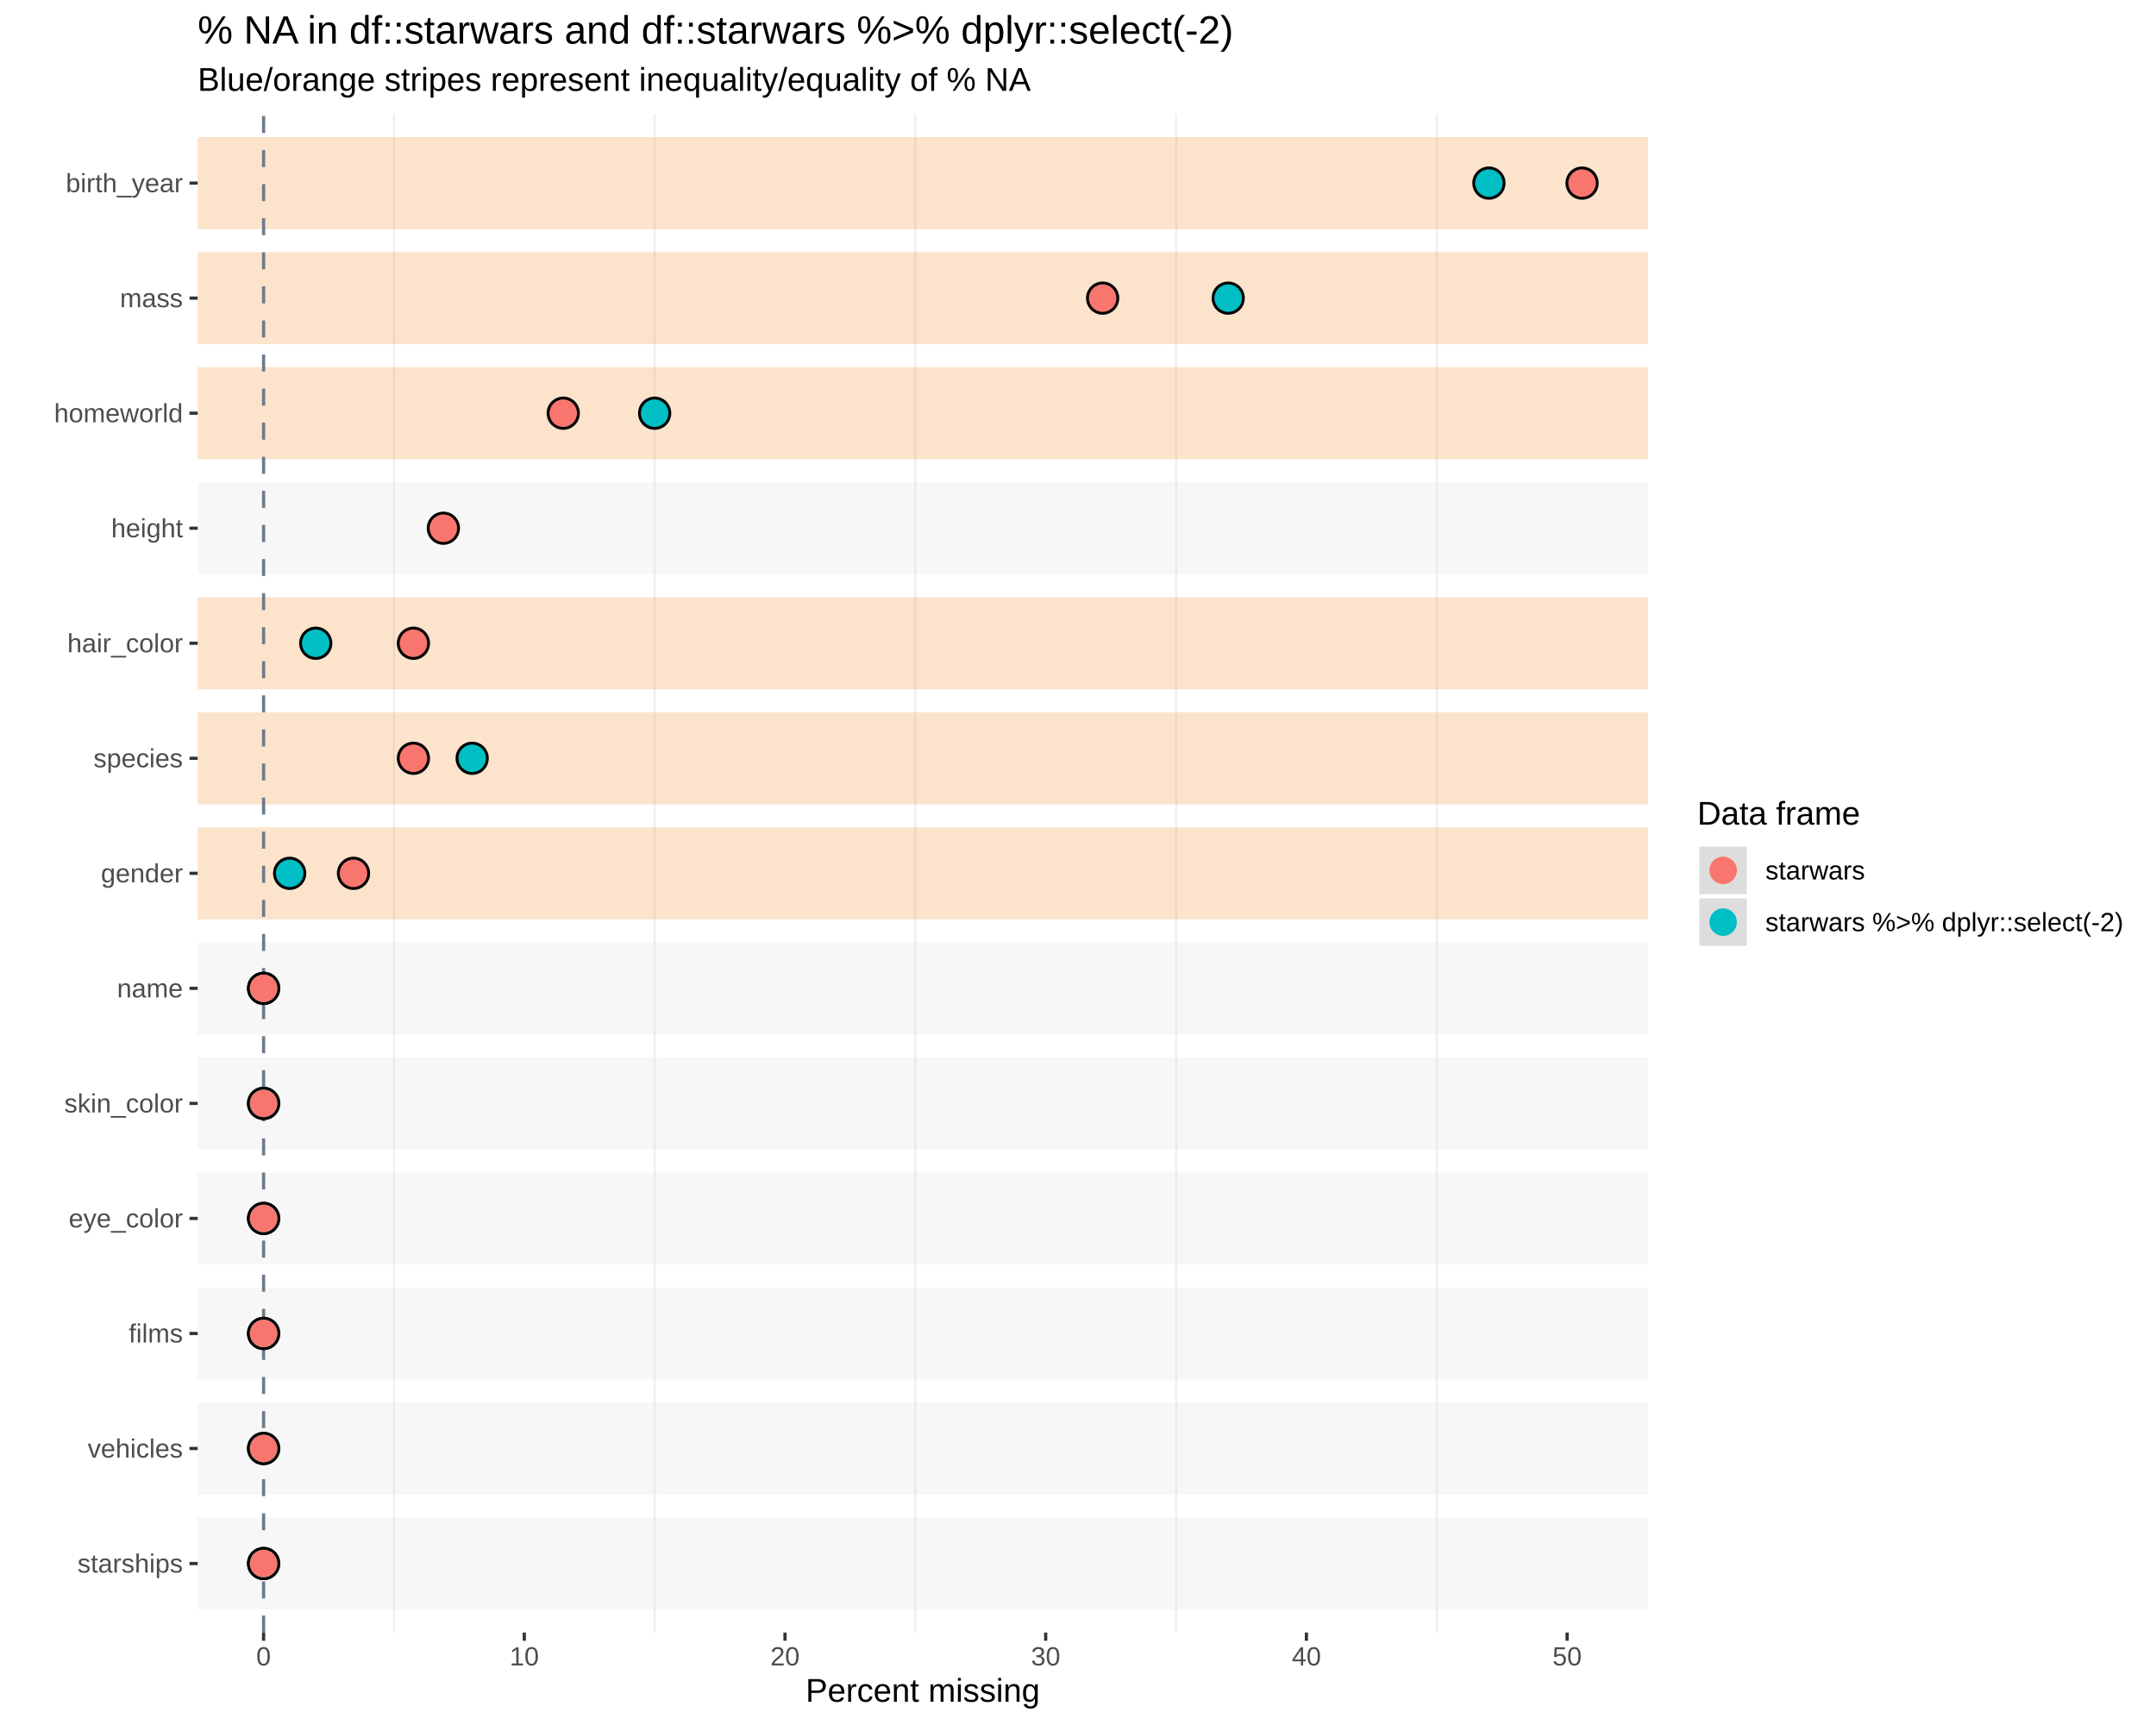
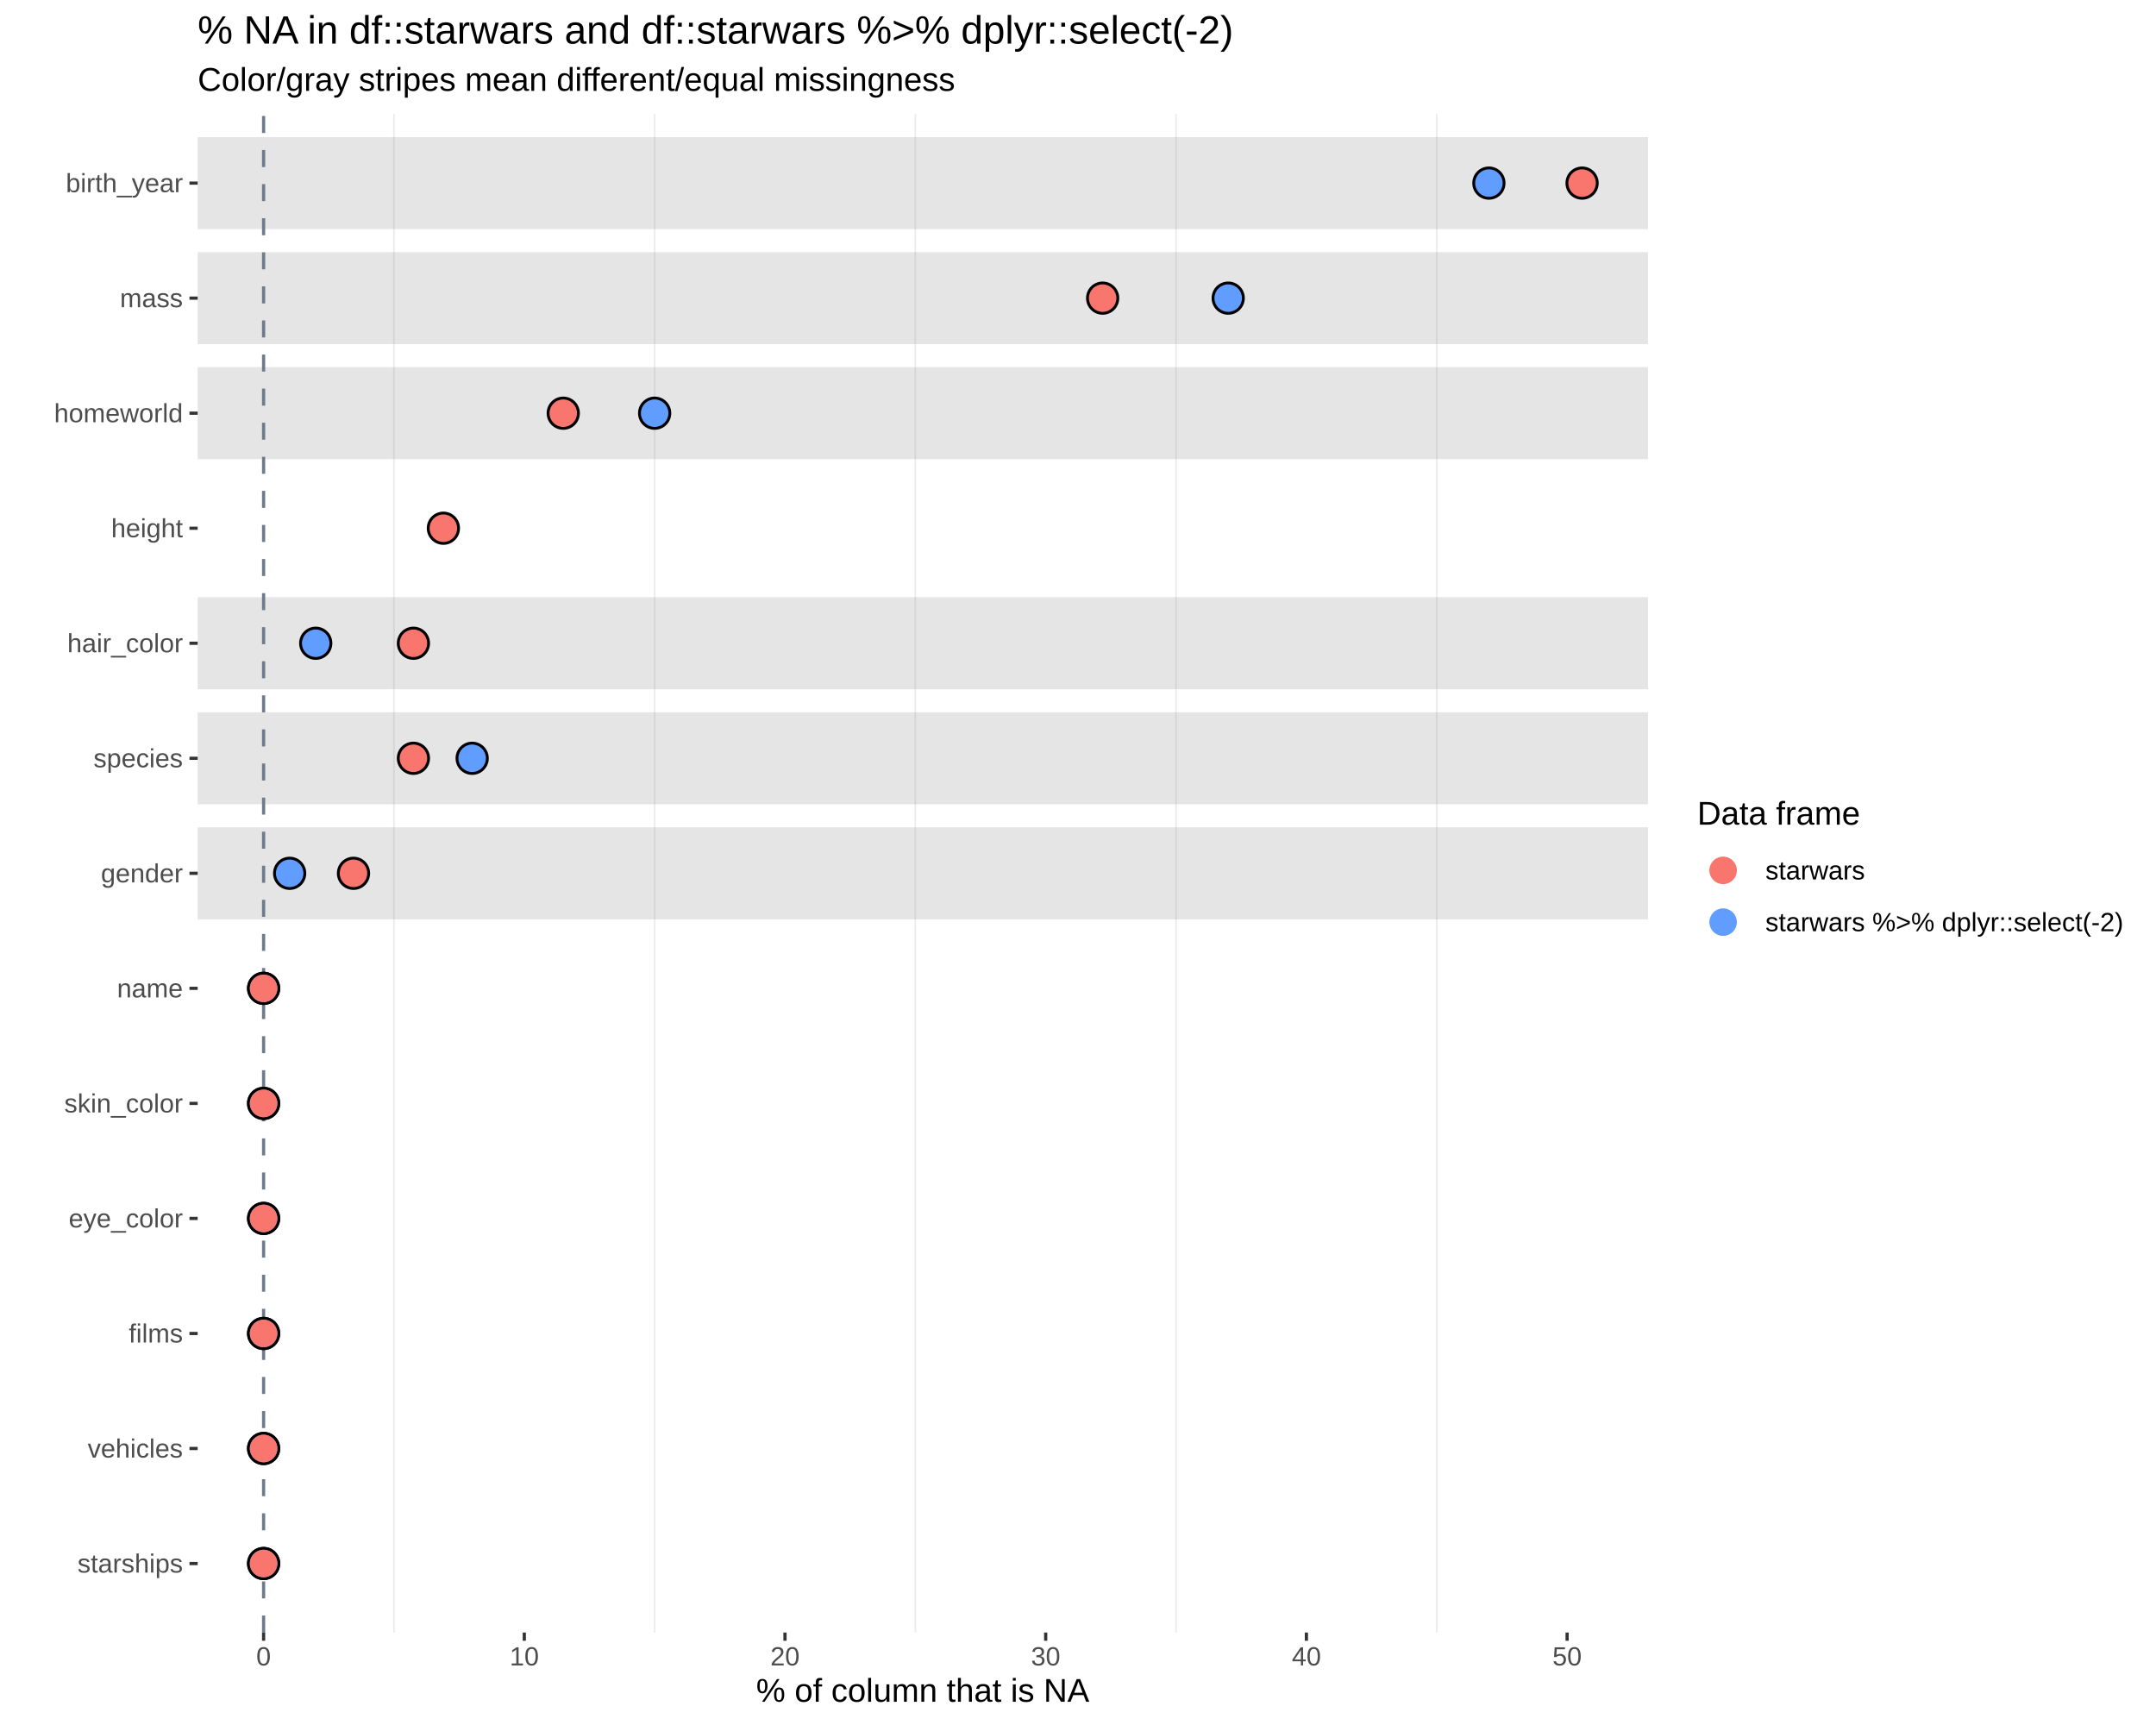
<svg xmlns="http://www.w3.org/2000/svg" viewBox="0 0 720.00 576.00">
  <defs>
    <style type="text/css">
    line, polyline, polygon, path, rect, circle {
      fill: none;
      stroke: #000000;
      stroke-linecap: round;
      stroke-linejoin: round;
      stroke-miterlimit: 10.00;
    }
  </style>
  </defs>
  <rect width="100%" height="100%" style="stroke: none; fill: #FFFFFF;" />
  <rect x="0.00" y="0.00" width="720.00" height="576.00" style="stroke-width: 1.07; stroke: #FFFFFF; fill: #FFFFFF;" />
  <defs>
    <clipPath id="cpNjYuMDF8NTUwLjM2fDU0NS4xM3wzOC4wOQ==">
      <rect x="66.01" y="38.09" width="484.35" height="507.04" />
    </clipPath>
  </defs>
  <rect x="66.01" y="38.09" width="484.35" height="507.04" style="stroke-width: 1.07; stroke: none; fill: #FFFFFF;" clip-path="url(#cpNjYuMDF8NTUwLjM2fDU0NS4xM3wzOC4wOQ==)" />
  <polyline points="131.56,545.13 131.56,38.09 " style="stroke-width: 0.53; stroke: #EBEBEB; stroke-linecap: butt;" clip-path="url(#cpNjYuMDF8NTUwLjM2fDU0NS4xM3wzOC4wOQ==)" />
  <polyline points="218.62,545.13 218.62,38.09 " style="stroke-width: 0.53; stroke: #EBEBEB; stroke-linecap: butt;" clip-path="url(#cpNjYuMDF8NTUwLjM2fDU0NS4xM3wzOC4wOQ==)" />
  <polyline points="305.68,545.13 305.68,38.09 " style="stroke-width: 0.53; stroke: #EBEBEB; stroke-linecap: butt;" clip-path="url(#cpNjYuMDF8NTUwLjM2fDU0NS4xM3wzOC4wOQ==)" />
  <polyline points="392.75,545.13 392.75,38.09 " style="stroke-width: 0.53; stroke: #EBEBEB; stroke-linecap: butt;" clip-path="url(#cpNjYuMDF8NTUwLjM2fDU0NS4xM3wzOC4wOQ==)" />
  <polyline points="479.81,545.13 479.81,38.09 " style="stroke-width: 0.53; stroke: #EBEBEB; stroke-linecap: butt;" clip-path="url(#cpNjYuMDF8NTUwLjM2fDU0NS4xM3wzOC4wOQ==)" />
-   <rect x="-782.60" y="506.72" width="2611.88" height="30.73" style="stroke-width: 1.07; stroke: none; stroke-linecap: square; stroke-linejoin: miter; fill: #D9D9D9; fill-opacity: 0.20;" clip-path="url(#cpNjYuMDF8NTUwLjM2fDU0NS4xM3wzOC4wOQ==)" />
-   <rect x="-782.60" y="468.31" width="2611.88" height="30.73" style="stroke-width: 1.07; stroke: none; stroke-linecap: square; stroke-linejoin: miter; fill: #D9D9D9; fill-opacity: 0.20;" clip-path="url(#cpNjYuMDF8NTUwLjM2fDU0NS4xM3wzOC4wOQ==)" />
-   <rect x="-782.60" y="429.90" width="2611.88" height="30.73" style="stroke-width: 1.07; stroke: none; stroke-linecap: square; stroke-linejoin: miter; fill: #D9D9D9; fill-opacity: 0.20;" clip-path="url(#cpNjYuMDF8NTUwLjM2fDU0NS4xM3wzOC4wOQ==)" />
-   <rect x="-782.60" y="391.48" width="2611.88" height="30.73" style="stroke-width: 1.07; stroke: none; stroke-linecap: square; stroke-linejoin: miter; fill: #D9D9D9; fill-opacity: 0.20;" clip-path="url(#cpNjYuMDF8NTUwLjM2fDU0NS4xM3wzOC4wOQ==)" />
-   <rect x="-782.60" y="353.07" width="2611.88" height="30.73" style="stroke-width: 1.07; stroke: none; stroke-linecap: square; stroke-linejoin: miter; fill: #D9D9D9; fill-opacity: 0.20;" clip-path="url(#cpNjYuMDF8NTUwLjM2fDU0NS4xM3wzOC4wOQ==)" />
-   <rect x="-782.60" y="314.66" width="2611.88" height="30.73" style="stroke-width: 1.07; stroke: none; stroke-linecap: square; stroke-linejoin: miter; fill: #D9D9D9; fill-opacity: 0.20;" clip-path="url(#cpNjYuMDF8NTUwLjM2fDU0NS4xM3wzOC4wOQ==)" />
-   <rect x="-782.60" y="276.25" width="2611.88" height="30.73" style="stroke-width: 1.07; stroke: none; stroke-linecap: square; stroke-linejoin: miter; fill: #EE7600; fill-opacity: 0.20;" clip-path="url(#cpNjYuMDF8NTUwLjM2fDU0NS4xM3wzOC4wOQ==)" />
-   <rect x="-782.60" y="237.84" width="2611.88" height="30.73" style="stroke-width: 1.07; stroke: none; stroke-linecap: square; stroke-linejoin: miter; fill: #EE7600; fill-opacity: 0.20;" clip-path="url(#cpNjYuMDF8NTUwLjM2fDU0NS4xM3wzOC4wOQ==)" />
-   <rect x="-782.60" y="199.42" width="2611.88" height="30.73" style="stroke-width: 1.07; stroke: none; stroke-linecap: square; stroke-linejoin: miter; fill: #EE7600; fill-opacity: 0.20;" clip-path="url(#cpNjYuMDF8NTUwLjM2fDU0NS4xM3wzOC4wOQ==)" />
-   <rect x="-782.60" y="161.01" width="2611.88" height="30.73" style="stroke-width: 1.07; stroke: none; stroke-linecap: square; stroke-linejoin: miter; fill: #D9D9D9; fill-opacity: 0.20;" clip-path="url(#cpNjYuMDF8NTUwLjM2fDU0NS4xM3wzOC4wOQ==)" />
-   <rect x="-782.60" y="122.60" width="2611.88" height="30.73" style="stroke-width: 1.07; stroke: none; stroke-linecap: square; stroke-linejoin: miter; fill: #EE7600; fill-opacity: 0.20;" clip-path="url(#cpNjYuMDF8NTUwLjM2fDU0NS4xM3wzOC4wOQ==)" />
-   <rect x="-782.60" y="84.19" width="2611.88" height="30.73" style="stroke-width: 1.07; stroke: none; stroke-linecap: square; stroke-linejoin: miter; fill: #EE7600; fill-opacity: 0.20;" clip-path="url(#cpNjYuMDF8NTUwLjM2fDU0NS4xM3wzOC4wOQ==)" />
-   <rect x="-782.60" y="45.78" width="2611.88" height="30.73" style="stroke-width: 1.07; stroke: none; stroke-linecap: square; stroke-linejoin: miter; fill: #EE7600; fill-opacity: 0.20;" clip-path="url(#cpNjYuMDF8NTUwLjM2fDU0NS4xM3wzOC4wOQ==)" />
-   <rect x="-782.60" y="7.37" width="2611.88" height="30.73" style="stroke-width: 1.07; stroke: none; stroke-linecap: square; stroke-linejoin: miter; fill: #D9D9D9; fill-opacity: 0.20;" clip-path="url(#cpNjYuMDF8NTUwLjM2fDU0NS4xM3wzOC4wOQ==)" />
+   <rect x="-782.60" y="506.72" width="2611.88" height="30.73" style="stroke-width: 1.07; stroke: none; stroke-linecap: square; stroke-linejoin: miter;" clip-path="url(#cpNjYuMDF8NTUwLjM2fDU0NS4xM3wzOC4wOQ==)" />
+   <rect x="-782.60" y="468.31" width="2611.88" height="30.73" style="stroke-width: 1.07; stroke: none; stroke-linecap: square; stroke-linejoin: miter;" clip-path="url(#cpNjYuMDF8NTUwLjM2fDU0NS4xM3wzOC4wOQ==)" />
+   <rect x="-782.60" y="429.90" width="2611.88" height="30.73" style="stroke-width: 1.07; stroke: none; stroke-linecap: square; stroke-linejoin: miter;" clip-path="url(#cpNjYuMDF8NTUwLjM2fDU0NS4xM3wzOC4wOQ==)" />
+   <rect x="-782.60" y="391.48" width="2611.88" height="30.73" style="stroke-width: 1.07; stroke: none; stroke-linecap: square; stroke-linejoin: miter;" clip-path="url(#cpNjYuMDF8NTUwLjM2fDU0NS4xM3wzOC4wOQ==)" />
+   <rect x="-782.60" y="353.07" width="2611.88" height="30.73" style="stroke-width: 1.07; stroke: none; stroke-linecap: square; stroke-linejoin: miter;" clip-path="url(#cpNjYuMDF8NTUwLjM2fDU0NS4xM3wzOC4wOQ==)" />
+   <rect x="-782.60" y="314.66" width="2611.88" height="30.73" style="stroke-width: 1.07; stroke: none; stroke-linecap: square; stroke-linejoin: miter;" clip-path="url(#cpNjYuMDF8NTUwLjM2fDU0NS4xM3wzOC4wOQ==)" />
+   <rect x="-782.60" y="276.25" width="2611.88" height="30.73" style="stroke-width: 1.07; stroke: none; stroke-linecap: square; stroke-linejoin: miter; fill: #7F7F7F; fill-opacity: 0.20;" clip-path="url(#cpNjYuMDF8NTUwLjM2fDU0NS4xM3wzOC4wOQ==)" />
+   <rect x="-782.60" y="237.84" width="2611.88" height="30.73" style="stroke-width: 1.07; stroke: none; stroke-linecap: square; stroke-linejoin: miter; fill: #7F7F7F; fill-opacity: 0.20;" clip-path="url(#cpNjYuMDF8NTUwLjM2fDU0NS4xM3wzOC4wOQ==)" />
+   <rect x="-782.60" y="199.42" width="2611.88" height="30.73" style="stroke-width: 1.07; stroke: none; stroke-linecap: square; stroke-linejoin: miter; fill: #7F7F7F; fill-opacity: 0.20;" clip-path="url(#cpNjYuMDF8NTUwLjM2fDU0NS4xM3wzOC4wOQ==)" />
+   <rect x="-782.60" y="161.01" width="2611.88" height="30.73" style="stroke-width: 1.07; stroke: none; stroke-linecap: square; stroke-linejoin: miter;" clip-path="url(#cpNjYuMDF8NTUwLjM2fDU0NS4xM3wzOC4wOQ==)" />
+   <rect x="-782.60" y="122.60" width="2611.88" height="30.73" style="stroke-width: 1.07; stroke: none; stroke-linecap: square; stroke-linejoin: miter; fill: #7F7F7F; fill-opacity: 0.20;" clip-path="url(#cpNjYuMDF8NTUwLjM2fDU0NS4xM3wzOC4wOQ==)" />
+   <rect x="-782.60" y="84.19" width="2611.88" height="30.73" style="stroke-width: 1.07; stroke: none; stroke-linecap: square; stroke-linejoin: miter; fill: #7F7F7F; fill-opacity: 0.20;" clip-path="url(#cpNjYuMDF8NTUwLjM2fDU0NS4xM3wzOC4wOQ==)" />
+   <rect x="-782.60" y="45.78" width="2611.88" height="30.73" style="stroke-width: 1.07; stroke: none; stroke-linecap: square; stroke-linejoin: miter; fill: #7F7F7F; fill-opacity: 0.20;" clip-path="url(#cpNjYuMDF8NTUwLjM2fDU0NS4xM3wzOC4wOQ==)" />
+   <rect x="-782.60" y="7.37" width="2611.88" height="30.73" style="stroke-width: 1.07; stroke: none; stroke-linecap: square; stroke-linejoin: miter;" clip-path="url(#cpNjYuMDF8NTUwLjM2fDU0NS4xM3wzOC4wOQ==)" />
  <line x1="88.03" y1="545.13" x2="88.03" y2="38.09" style="stroke-width: 1.07; stroke: #6E7B8B; stroke-dasharray: 5.69,5.69; stroke-linecap: butt;" clip-path="url(#cpNjYuMDF8NTUwLjM2fDU0NS4xM3wzOC4wOQ==)" />
  <circle cx="88.03" cy="522.08" r="3.89pt" style="stroke-width: 0.71; fill: #000000;" clip-path="url(#cpNjYuMDF8NTUwLjM2fDU0NS4xM3wzOC4wOQ==)" />
  <circle cx="88.03" cy="483.67" r="3.89pt" style="stroke-width: 0.71; fill: #000000;" clip-path="url(#cpNjYuMDF8NTUwLjM2fDU0NS4xM3wzOC4wOQ==)" />
  <circle cx="88.03" cy="445.26" r="3.89pt" style="stroke-width: 0.71; fill: #000000;" clip-path="url(#cpNjYuMDF8NTUwLjM2fDU0NS4xM3wzOC4wOQ==)" />
  <circle cx="88.03" cy="406.85" r="3.89pt" style="stroke-width: 0.71; fill: #000000;" clip-path="url(#cpNjYuMDF8NTUwLjM2fDU0NS4xM3wzOC4wOQ==)" />
  <circle cx="88.03" cy="368.44" r="3.89pt" style="stroke-width: 0.71; fill: #000000;" clip-path="url(#cpNjYuMDF8NTUwLjM2fDU0NS4xM3wzOC4wOQ==)" />
  <circle cx="88.03" cy="330.02" r="3.89pt" style="stroke-width: 0.71; fill: #000000;" clip-path="url(#cpNjYuMDF8NTUwLjM2fDU0NS4xM3wzOC4wOQ==)" />
  <circle cx="96.73" cy="291.61" r="3.89pt" style="stroke-width: 0.71; fill: #000000;" clip-path="url(#cpNjYuMDF8NTUwLjM2fDU0NS4xM3wzOC4wOQ==)" />
  <circle cx="157.68" cy="253.20" r="3.89pt" style="stroke-width: 0.71; fill: #000000;" clip-path="url(#cpNjYuMDF8NTUwLjM2fDU0NS4xM3wzOC4wOQ==)" />
  <circle cx="105.44" cy="214.79" r="3.89pt" style="stroke-width: 0.71; fill: #000000;" clip-path="url(#cpNjYuMDF8NTUwLjM2fDU0NS4xM3wzOC4wOQ==)" />
  <circle cx="218.62" cy="137.97" r="3.89pt" style="stroke-width: 0.71; fill: #000000;" clip-path="url(#cpNjYuMDF8NTUwLjM2fDU0NS4xM3wzOC4wOQ==)" />
  <circle cx="410.16" cy="99.55" r="3.89pt" style="stroke-width: 0.71; fill: #000000;" clip-path="url(#cpNjYuMDF8NTUwLjM2fDU0NS4xM3wzOC4wOQ==)" />
  <circle cx="497.22" cy="61.14" r="3.89pt" style="stroke-width: 0.71; fill: #000000;" clip-path="url(#cpNjYuMDF8NTUwLjM2fDU0NS4xM3wzOC4wOQ==)" />
  <circle cx="88.03" cy="522.08" r="3.89pt" style="stroke-width: 0.71; fill: #000000;" clip-path="url(#cpNjYuMDF8NTUwLjM2fDU0NS4xM3wzOC4wOQ==)" />
  <circle cx="88.03" cy="483.67" r="3.89pt" style="stroke-width: 0.71; fill: #000000;" clip-path="url(#cpNjYuMDF8NTUwLjM2fDU0NS4xM3wzOC4wOQ==)" />
  <circle cx="88.03" cy="445.26" r="3.89pt" style="stroke-width: 0.71; fill: #000000;" clip-path="url(#cpNjYuMDF8NTUwLjM2fDU0NS4xM3wzOC4wOQ==)" />
  <circle cx="88.03" cy="406.85" r="3.89pt" style="stroke-width: 0.71; fill: #000000;" clip-path="url(#cpNjYuMDF8NTUwLjM2fDU0NS4xM3wzOC4wOQ==)" />
  <circle cx="88.03" cy="368.44" r="3.89pt" style="stroke-width: 0.71; fill: #000000;" clip-path="url(#cpNjYuMDF8NTUwLjM2fDU0NS4xM3wzOC4wOQ==)" />
  <circle cx="88.03" cy="330.02" r="3.89pt" style="stroke-width: 0.71; fill: #000000;" clip-path="url(#cpNjYuMDF8NTUwLjM2fDU0NS4xM3wzOC4wOQ==)" />
  <circle cx="118.05" cy="291.61" r="3.89pt" style="stroke-width: 0.71; fill: #000000;" clip-path="url(#cpNjYuMDF8NTUwLjM2fDU0NS4xM3wzOC4wOQ==)" />
  <circle cx="138.06" cy="253.20" r="3.89pt" style="stroke-width: 0.71; fill: #000000;" clip-path="url(#cpNjYuMDF8NTUwLjM2fDU0NS4xM3wzOC4wOQ==)" />
  <circle cx="138.06" cy="214.79" r="3.89pt" style="stroke-width: 0.71; fill: #000000;" clip-path="url(#cpNjYuMDF8NTUwLjM2fDU0NS4xM3wzOC4wOQ==)" />
  <circle cx="148.07" cy="176.38" r="3.89pt" style="stroke-width: 0.71; fill: #000000;" clip-path="url(#cpNjYuMDF8NTUwLjM2fDU0NS4xM3wzOC4wOQ==)" />
  <circle cx="188.10" cy="137.97" r="3.89pt" style="stroke-width: 0.71; fill: #000000;" clip-path="url(#cpNjYuMDF8NTUwLjM2fDU0NS4xM3wzOC4wOQ==)" />
  <circle cx="368.23" cy="99.55" r="3.89pt" style="stroke-width: 0.71; fill: #000000;" clip-path="url(#cpNjYuMDF8NTUwLjM2fDU0NS4xM3wzOC4wOQ==)" />
  <circle cx="528.34" cy="61.14" r="3.89pt" style="stroke-width: 0.71; fill: #000000;" clip-path="url(#cpNjYuMDF8NTUwLjM2fDU0NS4xM3wzOC4wOQ==)" />
-   <circle cx="88.03" cy="522.08" r="3.18pt" style="stroke-width: 0.71; stroke: #00BFC4; fill: #00BFC4;" clip-path="url(#cpNjYuMDF8NTUwLjM2fDU0NS4xM3wzOC4wOQ==)" />
-   <circle cx="88.03" cy="483.67" r="3.18pt" style="stroke-width: 0.71; stroke: #00BFC4; fill: #00BFC4;" clip-path="url(#cpNjYuMDF8NTUwLjM2fDU0NS4xM3wzOC4wOQ==)" />
-   <circle cx="88.03" cy="445.26" r="3.18pt" style="stroke-width: 0.71; stroke: #00BFC4; fill: #00BFC4;" clip-path="url(#cpNjYuMDF8NTUwLjM2fDU0NS4xM3wzOC4wOQ==)" />
-   <circle cx="88.03" cy="406.85" r="3.18pt" style="stroke-width: 0.71; stroke: #00BFC4; fill: #00BFC4;" clip-path="url(#cpNjYuMDF8NTUwLjM2fDU0NS4xM3wzOC4wOQ==)" />
-   <circle cx="88.03" cy="368.44" r="3.18pt" style="stroke-width: 0.71; stroke: #00BFC4; fill: #00BFC4;" clip-path="url(#cpNjYuMDF8NTUwLjM2fDU0NS4xM3wzOC4wOQ==)" />
-   <circle cx="88.03" cy="330.02" r="3.18pt" style="stroke-width: 0.71; stroke: #00BFC4; fill: #00BFC4;" clip-path="url(#cpNjYuMDF8NTUwLjM2fDU0NS4xM3wzOC4wOQ==)" />
-   <circle cx="96.73" cy="291.61" r="3.18pt" style="stroke-width: 0.71; stroke: #00BFC4; fill: #00BFC4;" clip-path="url(#cpNjYuMDF8NTUwLjM2fDU0NS4xM3wzOC4wOQ==)" />
-   <circle cx="157.68" cy="253.20" r="3.18pt" style="stroke-width: 0.71; stroke: #00BFC4; fill: #00BFC4;" clip-path="url(#cpNjYuMDF8NTUwLjM2fDU0NS4xM3wzOC4wOQ==)" />
-   <circle cx="105.44" cy="214.79" r="3.18pt" style="stroke-width: 0.71; stroke: #00BFC4; fill: #00BFC4;" clip-path="url(#cpNjYuMDF8NTUwLjM2fDU0NS4xM3wzOC4wOQ==)" />
-   <circle cx="218.62" cy="137.97" r="3.18pt" style="stroke-width: 0.71; stroke: #00BFC4; fill: #00BFC4;" clip-path="url(#cpNjYuMDF8NTUwLjM2fDU0NS4xM3wzOC4wOQ==)" />
-   <circle cx="410.16" cy="99.55" r="3.18pt" style="stroke-width: 0.71; stroke: #00BFC4; fill: #00BFC4;" clip-path="url(#cpNjYuMDF8NTUwLjM2fDU0NS4xM3wzOC4wOQ==)" />
-   <circle cx="497.22" cy="61.14" r="3.18pt" style="stroke-width: 0.71; stroke: #00BFC4; fill: #00BFC4;" clip-path="url(#cpNjYuMDF8NTUwLjM2fDU0NS4xM3wzOC4wOQ==)" />
+   <circle cx="88.03" cy="522.08" r="3.18pt" style="stroke-width: 0.71; stroke: #619CFF; fill: #619CFF;" clip-path="url(#cpNjYuMDF8NTUwLjM2fDU0NS4xM3wzOC4wOQ==)" />
+   <circle cx="88.03" cy="483.67" r="3.18pt" style="stroke-width: 0.71; stroke: #619CFF; fill: #619CFF;" clip-path="url(#cpNjYuMDF8NTUwLjM2fDU0NS4xM3wzOC4wOQ==)" />
+   <circle cx="88.03" cy="445.26" r="3.18pt" style="stroke-width: 0.71; stroke: #619CFF; fill: #619CFF;" clip-path="url(#cpNjYuMDF8NTUwLjM2fDU0NS4xM3wzOC4wOQ==)" />
+   <circle cx="88.03" cy="406.85" r="3.18pt" style="stroke-width: 0.71; stroke: #619CFF; fill: #619CFF;" clip-path="url(#cpNjYuMDF8NTUwLjM2fDU0NS4xM3wzOC4wOQ==)" />
+   <circle cx="88.03" cy="368.44" r="3.18pt" style="stroke-width: 0.71; stroke: #619CFF; fill: #619CFF;" clip-path="url(#cpNjYuMDF8NTUwLjM2fDU0NS4xM3wzOC4wOQ==)" />
+   <circle cx="88.03" cy="330.02" r="3.18pt" style="stroke-width: 0.71; stroke: #619CFF; fill: #619CFF;" clip-path="url(#cpNjYuMDF8NTUwLjM2fDU0NS4xM3wzOC4wOQ==)" />
+   <circle cx="96.73" cy="291.61" r="3.18pt" style="stroke-width: 0.71; stroke: #619CFF; fill: #619CFF;" clip-path="url(#cpNjYuMDF8NTUwLjM2fDU0NS4xM3wzOC4wOQ==)" />
+   <circle cx="157.68" cy="253.20" r="3.18pt" style="stroke-width: 0.71; stroke: #619CFF; fill: #619CFF;" clip-path="url(#cpNjYuMDF8NTUwLjM2fDU0NS4xM3wzOC4wOQ==)" />
+   <circle cx="105.44" cy="214.79" r="3.18pt" style="stroke-width: 0.71; stroke: #619CFF; fill: #619CFF;" clip-path="url(#cpNjYuMDF8NTUwLjM2fDU0NS4xM3wzOC4wOQ==)" />
+   <circle cx="218.62" cy="137.97" r="3.18pt" style="stroke-width: 0.71; stroke: #619CFF; fill: #619CFF;" clip-path="url(#cpNjYuMDF8NTUwLjM2fDU0NS4xM3wzOC4wOQ==)" />
+   <circle cx="410.16" cy="99.55" r="3.18pt" style="stroke-width: 0.71; stroke: #619CFF; fill: #619CFF;" clip-path="url(#cpNjYuMDF8NTUwLjM2fDU0NS4xM3wzOC4wOQ==)" />
+   <circle cx="497.22" cy="61.14" r="3.18pt" style="stroke-width: 0.71; stroke: #619CFF; fill: #619CFF;" clip-path="url(#cpNjYuMDF8NTUwLjM2fDU0NS4xM3wzOC4wOQ==)" />
  <circle cx="88.03" cy="522.08" r="3.18pt" style="stroke-width: 0.71; stroke: #F8766D; fill: #F8766D;" clip-path="url(#cpNjYuMDF8NTUwLjM2fDU0NS4xM3wzOC4wOQ==)" />
  <circle cx="88.03" cy="483.67" r="3.18pt" style="stroke-width: 0.71; stroke: #F8766D; fill: #F8766D;" clip-path="url(#cpNjYuMDF8NTUwLjM2fDU0NS4xM3wzOC4wOQ==)" />
  <circle cx="88.03" cy="445.26" r="3.18pt" style="stroke-width: 0.71; stroke: #F8766D; fill: #F8766D;" clip-path="url(#cpNjYuMDF8NTUwLjM2fDU0NS4xM3wzOC4wOQ==)" />
  <circle cx="88.03" cy="406.85" r="3.18pt" style="stroke-width: 0.71; stroke: #F8766D; fill: #F8766D;" clip-path="url(#cpNjYuMDF8NTUwLjM2fDU0NS4xM3wzOC4wOQ==)" />
  <circle cx="88.03" cy="368.44" r="3.18pt" style="stroke-width: 0.71; stroke: #F8766D; fill: #F8766D;" clip-path="url(#cpNjYuMDF8NTUwLjM2fDU0NS4xM3wzOC4wOQ==)" />
  <circle cx="88.03" cy="330.02" r="3.18pt" style="stroke-width: 0.71; stroke: #F8766D; fill: #F8766D;" clip-path="url(#cpNjYuMDF8NTUwLjM2fDU0NS4xM3wzOC4wOQ==)" />
  <circle cx="118.05" cy="291.61" r="3.18pt" style="stroke-width: 0.71; stroke: #F8766D; fill: #F8766D;" clip-path="url(#cpNjYuMDF8NTUwLjM2fDU0NS4xM3wzOC4wOQ==)" />
  <circle cx="138.06" cy="253.20" r="3.18pt" style="stroke-width: 0.71; stroke: #F8766D; fill: #F8766D;" clip-path="url(#cpNjYuMDF8NTUwLjM2fDU0NS4xM3wzOC4wOQ==)" />
  <circle cx="138.06" cy="214.79" r="3.18pt" style="stroke-width: 0.71; stroke: #F8766D; fill: #F8766D;" clip-path="url(#cpNjYuMDF8NTUwLjM2fDU0NS4xM3wzOC4wOQ==)" />
  <circle cx="148.07" cy="176.38" r="3.18pt" style="stroke-width: 0.71; stroke: #F8766D; fill: #F8766D;" clip-path="url(#cpNjYuMDF8NTUwLjM2fDU0NS4xM3wzOC4wOQ==)" />
  <circle cx="188.10" cy="137.97" r="3.18pt" style="stroke-width: 0.71; stroke: #F8766D; fill: #F8766D;" clip-path="url(#cpNjYuMDF8NTUwLjM2fDU0NS4xM3wzOC4wOQ==)" />
  <circle cx="368.23" cy="99.55" r="3.18pt" style="stroke-width: 0.71; stroke: #F8766D; fill: #F8766D;" clip-path="url(#cpNjYuMDF8NTUwLjM2fDU0NS4xM3wzOC4wOQ==)" />
  <circle cx="528.34" cy="61.14" r="3.18pt" style="stroke-width: 0.71; stroke: #F8766D; fill: #F8766D;" clip-path="url(#cpNjYuMDF8NTUwLjM2fDU0NS4xM3wzOC4wOQ==)" />
  <defs>
    <clipPath id="cpMC4wMHw3MjAuMDB8NTc2LjAwfDAuMDA=">
      <rect x="0.00" y="0.00" width="720.00" height="576.00" />
    </clipPath>
  </defs>
  <g clip-path="url(#cpMC4wMHw3MjAuMDB8NTc2LjAwfDAuMDA=)">
    <text x="25.88" y="525.11" style="font-size: 8.80px; fill: #4D4D4D; font-family: Liberation Sans;" textLength="35.20px" lengthAdjust="spacingAndGlyphs">starships</text>
  </g>
  <g clip-path="url(#cpMC4wMHw3MjAuMDB8NTc2LjAwfDAuMDA=)">
    <text x="29.28" y="486.70" style="font-size: 8.80px; fill: #4D4D4D; font-family: Liberation Sans;" textLength="31.80px" lengthAdjust="spacingAndGlyphs">vehicles</text>
  </g>
  <g clip-path="url(#cpMC4wMHw3MjAuMDB8NTc2LjAwfDAuMDA=)">
    <text x="43.00" y="448.28" style="font-size: 8.80px; fill: #4D4D4D; font-family: Liberation Sans;" textLength="18.08px" lengthAdjust="spacingAndGlyphs">films</text>
  </g>
  <g clip-path="url(#cpMC4wMHw3MjAuMDB8NTc2LjAwfDAuMDA=)">
    <text x="22.94" y="409.87" style="font-size: 8.80px; fill: #4D4D4D; font-family: Liberation Sans;" textLength="38.14px" lengthAdjust="spacingAndGlyphs">eye_color</text>
  </g>
  <g clip-path="url(#cpMC4wMHw3MjAuMDB8NTc2LjAwfDAuMDA=)">
    <text x="21.47" y="371.46" style="font-size: 8.80px; fill: #4D4D4D; font-family: Liberation Sans;" textLength="39.61px" lengthAdjust="spacingAndGlyphs">skin_color</text>
  </g>
  <g clip-path="url(#cpMC4wMHw3MjAuMDB8NTc2LjAwfDAuMDA=)">
    <text x="39.08" y="333.05" style="font-size: 8.80px; fill: #4D4D4D; font-family: Liberation Sans;" textLength="22.00px" lengthAdjust="spacingAndGlyphs">name</text>
  </g>
  <g clip-path="url(#cpMC4wMHw3MjAuMDB8NTc2LjAwfDAuMDA=)">
    <text x="33.70" y="294.64" style="font-size: 8.80px; fill: #4D4D4D; font-family: Liberation Sans;" textLength="27.38px" lengthAdjust="spacingAndGlyphs">gender</text>
  </g>
  <g clip-path="url(#cpMC4wMHw3MjAuMDB8NTc2LjAwfDAuMDA=)">
    <text x="31.23" y="256.22" style="font-size: 8.80px; fill: #4D4D4D; font-family: Liberation Sans;" textLength="29.84px" lengthAdjust="spacingAndGlyphs">species</text>
  </g>
  <g clip-path="url(#cpMC4wMHw3MjAuMDB8NTc2LjAwfDAuMDA=)">
    <text x="22.47" y="217.81" style="font-size: 8.80px; fill: #4D4D4D; font-family: Liberation Sans;" textLength="38.61px" lengthAdjust="spacingAndGlyphs">hair_color</text>
  </g>
  <g clip-path="url(#cpMC4wMHw3MjAuMDB8NTc2LjAwfDAuMDA=)">
    <text x="37.13" y="179.40" style="font-size: 8.80px; fill: #4D4D4D; font-family: Liberation Sans;" textLength="23.95px" lengthAdjust="spacingAndGlyphs">height</text>
  </g>
  <g clip-path="url(#cpMC4wMHw3MjAuMDB8NTc2LjAwfDAuMDA=)">
    <text x="18.06" y="140.99" style="font-size: 8.80px; fill: #4D4D4D; font-family: Liberation Sans;" textLength="43.02px" lengthAdjust="spacingAndGlyphs">homeworld</text>
  </g>
  <g clip-path="url(#cpMC4wMHw3MjAuMDB8NTc2LjAwfDAuMDA=)">
    <text x="40.05" y="102.58" style="font-size: 8.80px; fill: #4D4D4D; font-family: Liberation Sans;" textLength="21.03px" lengthAdjust="spacingAndGlyphs">mass</text>
  </g>
  <g clip-path="url(#cpMC4wMHw3MjAuMDB8NTc2LjAwfDAuMDA=)">
    <text x="21.98" y="64.17" style="font-size: 8.80px; fill: #4D4D4D; font-family: Liberation Sans;" textLength="39.09px" lengthAdjust="spacingAndGlyphs">birth_year</text>
  </g>
  <polyline points="63.27,522.08 66.01,522.08 " style="stroke-width: 1.07; stroke: #333333; stroke-linecap: butt;" clip-path="url(#cpMC4wMHw3MjAuMDB8NTc2LjAwfDAuMDA=)" />
  <polyline points="63.27,483.67 66.01,483.67 " style="stroke-width: 1.07; stroke: #333333; stroke-linecap: butt;" clip-path="url(#cpMC4wMHw3MjAuMDB8NTc2LjAwfDAuMDA=)" />
  <polyline points="63.27,445.26 66.01,445.26 " style="stroke-width: 1.07; stroke: #333333; stroke-linecap: butt;" clip-path="url(#cpMC4wMHw3MjAuMDB8NTc2LjAwfDAuMDA=)" />
  <polyline points="63.27,406.85 66.01,406.85 " style="stroke-width: 1.07; stroke: #333333; stroke-linecap: butt;" clip-path="url(#cpMC4wMHw3MjAuMDB8NTc2LjAwfDAuMDA=)" />
  <polyline points="63.27,368.44 66.01,368.44 " style="stroke-width: 1.07; stroke: #333333; stroke-linecap: butt;" clip-path="url(#cpMC4wMHw3MjAuMDB8NTc2LjAwfDAuMDA=)" />
  <polyline points="63.27,330.02 66.01,330.02 " style="stroke-width: 1.07; stroke: #333333; stroke-linecap: butt;" clip-path="url(#cpMC4wMHw3MjAuMDB8NTc2LjAwfDAuMDA=)" />
  <polyline points="63.27,291.61 66.01,291.61 " style="stroke-width: 1.07; stroke: #333333; stroke-linecap: butt;" clip-path="url(#cpMC4wMHw3MjAuMDB8NTc2LjAwfDAuMDA=)" />
  <polyline points="63.27,253.20 66.01,253.20 " style="stroke-width: 1.07; stroke: #333333; stroke-linecap: butt;" clip-path="url(#cpMC4wMHw3MjAuMDB8NTc2LjAwfDAuMDA=)" />
  <polyline points="63.27,214.79 66.01,214.79 " style="stroke-width: 1.07; stroke: #333333; stroke-linecap: butt;" clip-path="url(#cpMC4wMHw3MjAuMDB8NTc2LjAwfDAuMDA=)" />
  <polyline points="63.27,176.38 66.01,176.38 " style="stroke-width: 1.07; stroke: #333333; stroke-linecap: butt;" clip-path="url(#cpMC4wMHw3MjAuMDB8NTc2LjAwfDAuMDA=)" />
  <polyline points="63.27,137.97 66.01,137.97 " style="stroke-width: 1.07; stroke: #333333; stroke-linecap: butt;" clip-path="url(#cpMC4wMHw3MjAuMDB8NTc2LjAwfDAuMDA=)" />
  <polyline points="63.27,99.55 66.01,99.55 " style="stroke-width: 1.07; stroke: #333333; stroke-linecap: butt;" clip-path="url(#cpMC4wMHw3MjAuMDB8NTc2LjAwfDAuMDA=)" />
  <polyline points="63.27,61.14 66.01,61.14 " style="stroke-width: 1.07; stroke: #333333; stroke-linecap: butt;" clip-path="url(#cpMC4wMHw3MjAuMDB8NTc2LjAwfDAuMDA=)" />
  <polyline points="88.03,547.87 88.03,545.13 " style="stroke-width: 1.07; stroke: #333333; stroke-linecap: butt;" clip-path="url(#cpMC4wMHw3MjAuMDB8NTc2LjAwfDAuMDA=)" />
  <polyline points="175.09,547.87 175.09,545.13 " style="stroke-width: 1.07; stroke: #333333; stroke-linecap: butt;" clip-path="url(#cpMC4wMHw3MjAuMDB8NTc2LjAwfDAuMDA=)" />
  <polyline points="262.15,547.87 262.15,545.13 " style="stroke-width: 1.07; stroke: #333333; stroke-linecap: butt;" clip-path="url(#cpMC4wMHw3MjAuMDB8NTc2LjAwfDAuMDA=)" />
  <polyline points="349.21,547.87 349.21,545.13 " style="stroke-width: 1.07; stroke: #333333; stroke-linecap: butt;" clip-path="url(#cpMC4wMHw3MjAuMDB8NTc2LjAwfDAuMDA=)" />
  <polyline points="436.28,547.87 436.28,545.13 " style="stroke-width: 1.07; stroke: #333333; stroke-linecap: butt;" clip-path="url(#cpMC4wMHw3MjAuMDB8NTc2LjAwfDAuMDA=)" />
  <polyline points="523.34,547.87 523.34,545.13 " style="stroke-width: 1.07; stroke: #333333; stroke-linecap: butt;" clip-path="url(#cpMC4wMHw3MjAuMDB8NTc2LjAwfDAuMDA=)" />
  <g clip-path="url(#cpMC4wMHw3MjAuMDB8NTc2LjAwfDAuMDA=)">
    <text x="85.58" y="556.11" style="font-size: 8.80px; fill: #4D4D4D; font-family: Liberation Sans;" textLength="4.89px" lengthAdjust="spacingAndGlyphs">0</text>
  </g>
  <g clip-path="url(#cpMC4wMHw3MjAuMDB8NTc2LjAwfDAuMDA=)">
    <text x="170.20" y="556.11" style="font-size: 8.80px; fill: #4D4D4D; font-family: Liberation Sans;" textLength="9.78px" lengthAdjust="spacingAndGlyphs">10</text>
  </g>
  <g clip-path="url(#cpMC4wMHw3MjAuMDB8NTc2LjAwfDAuMDA=)">
    <text x="257.26" y="556.11" style="font-size: 8.80px; fill: #4D4D4D; font-family: Liberation Sans;" textLength="9.78px" lengthAdjust="spacingAndGlyphs">20</text>
  </g>
  <g clip-path="url(#cpMC4wMHw3MjAuMDB8NTc2LjAwfDAuMDA=)">
    <text x="344.32" y="556.11" style="font-size: 8.80px; fill: #4D4D4D; font-family: Liberation Sans;" textLength="9.78px" lengthAdjust="spacingAndGlyphs">30</text>
  </g>
  <g clip-path="url(#cpMC4wMHw3MjAuMDB8NTc2LjAwfDAuMDA=)">
    <text x="431.39" y="556.11" style="font-size: 8.80px; fill: #4D4D4D; font-family: Liberation Sans;" textLength="9.78px" lengthAdjust="spacingAndGlyphs">40</text>
  </g>
  <g clip-path="url(#cpMC4wMHw3MjAuMDB8NTc2LjAwfDAuMDA=)">
    <text x="518.45" y="556.11" style="font-size: 8.80px; fill: #4D4D4D; font-family: Liberation Sans;" textLength="9.78px" lengthAdjust="spacingAndGlyphs">50</text>
  </g>
  <g clip-path="url(#cpMC4wMHw3MjAuMDB8NTc2LjAwfDAuMDA=)">
-     <text x="269.04" y="568.24" style="font-size: 11.00px; font-family: Liberation Sans;" textLength="78.28px" lengthAdjust="spacingAndGlyphs">Percent missing</text>
+     <text x="252.51" y="568.24" style="font-size: 11.00px; font-family: Liberation Sans;" textLength="111.34px" lengthAdjust="spacingAndGlyphs">% of column that is NA</text>
  </g>
  <rect x="561.32" y="261.19" width="153.20" height="60.84" style="stroke-width: 1.07; stroke: none; fill: #FFFFFF;" clip-path="url(#cpMC4wMHw3MjAuMDB8NTc2LjAwfDAuMDA=)" />
  <g clip-path="url(#cpMC4wMHw3MjAuMDB8NTc2LjAwfDAuMDA=)">
    <text x="566.80" y="275.37" style="font-size: 11.00px; font-family: Liberation Sans;" textLength="54.44px" lengthAdjust="spacingAndGlyphs">Data frame</text>
  </g>
  <rect x="566.80" y="281.99" width="17.28" height="17.28" style="stroke-width: 1.07; stroke: none; fill: #FFFFFF;" clip-path="url(#cpMC4wMHw3MjAuMDB8NTc2LjAwfDAuMDA=)" />
-   <rect x="567.51" y="282.70" width="15.86" height="15.86" style="stroke-width: 1.07; stroke: none; stroke-linecap: square; stroke-linejoin: miter; fill: #595959; fill-opacity: 0.20;" clip-path="url(#cpMC4wMHw3MjAuMDB8NTc2LjAwfDAuMDA=)" />
+   <rect x="567.51" y="282.70" width="15.86" height="15.86" style="stroke-width: 1.07; stroke: none; stroke-linecap: square; stroke-linejoin: miter;" clip-path="url(#cpMC4wMHw3MjAuMDB8NTc2LjAwfDAuMDA=)" />
  <circle cx="575.44" cy="290.63" r="3.18pt" style="stroke-width: 0.71; stroke: #F8766D; fill: #F8766D;" clip-path="url(#cpMC4wMHw3MjAuMDB8NTc2LjAwfDAuMDA=)" />
  <rect x="566.80" y="299.27" width="17.28" height="17.28" style="stroke-width: 1.07; stroke: none; fill: #FFFFFF;" clip-path="url(#cpMC4wMHw3MjAuMDB8NTc2LjAwfDAuMDA=)" />
-   <rect x="567.51" y="299.98" width="15.86" height="15.86" style="stroke-width: 1.07; stroke: none; stroke-linecap: square; stroke-linejoin: miter; fill: #595959; fill-opacity: 0.20;" clip-path="url(#cpMC4wMHw3MjAuMDB8NTc2LjAwfDAuMDA=)" />
-   <circle cx="575.44" cy="307.91" r="3.18pt" style="stroke-width: 0.71; stroke: #00BFC4; fill: #00BFC4;" clip-path="url(#cpMC4wMHw3MjAuMDB8NTc2LjAwfDAuMDA=)" />
+   <rect x="567.51" y="299.98" width="15.86" height="15.86" style="stroke-width: 1.07; stroke: none; stroke-linecap: square; stroke-linejoin: miter;" clip-path="url(#cpMC4wMHw3MjAuMDB8NTc2LjAwfDAuMDA=)" />
+   <circle cx="575.44" cy="307.91" r="3.18pt" style="stroke-width: 0.71; stroke: #619CFF; fill: #619CFF;" clip-path="url(#cpMC4wMHw3MjAuMDB8NTc2LjAwfDAuMDA=)" />
  <g clip-path="url(#cpMC4wMHw3MjAuMDB8NTc2LjAwfDAuMDA=)">
    <text x="589.56" y="293.66" style="font-size: 8.80px; font-family: Liberation Sans;" textLength="33.23px" lengthAdjust="spacingAndGlyphs">starwars</text>
  </g>
  <g clip-path="url(#cpMC4wMHw3MjAuMDB8NTc2LjAwfDAuMDA=)">
    <text x="589.56" y="310.94" style="font-size: 8.80px; font-family: Liberation Sans;" textLength="119.48px" lengthAdjust="spacingAndGlyphs">starwars %&gt;% dplyr::select(-2)</text>
  </g>
  <g clip-path="url(#cpMC4wMHw3MjAuMDB8NTc2LjAwfDAuMDA=)">
-     <text x="66.01" y="30.33" style="font-size: 11.00px; font-family: Liberation Sans;" textLength="278.41px" lengthAdjust="spacingAndGlyphs">Blue/orange stripes represent inequality/equality of % NA</text>
+     <text x="66.01" y="30.33" style="font-size: 11.00px; font-family: Liberation Sans;" textLength="253.05px" lengthAdjust="spacingAndGlyphs">Color/gray stripes mean different/equal missingness</text>
  </g>
  <g clip-path="url(#cpMC4wMHw3MjAuMDB8NTc2LjAwfDAuMDA=)">
    <text x="66.01" y="14.56" style="font-size: 13.20px; font-family: Liberation Sans;" textLength="345.34px" lengthAdjust="spacingAndGlyphs">% NA in df::starwars and df::starwars %&gt;% dplyr::select(-2)</text>
  </g>
</svg>
